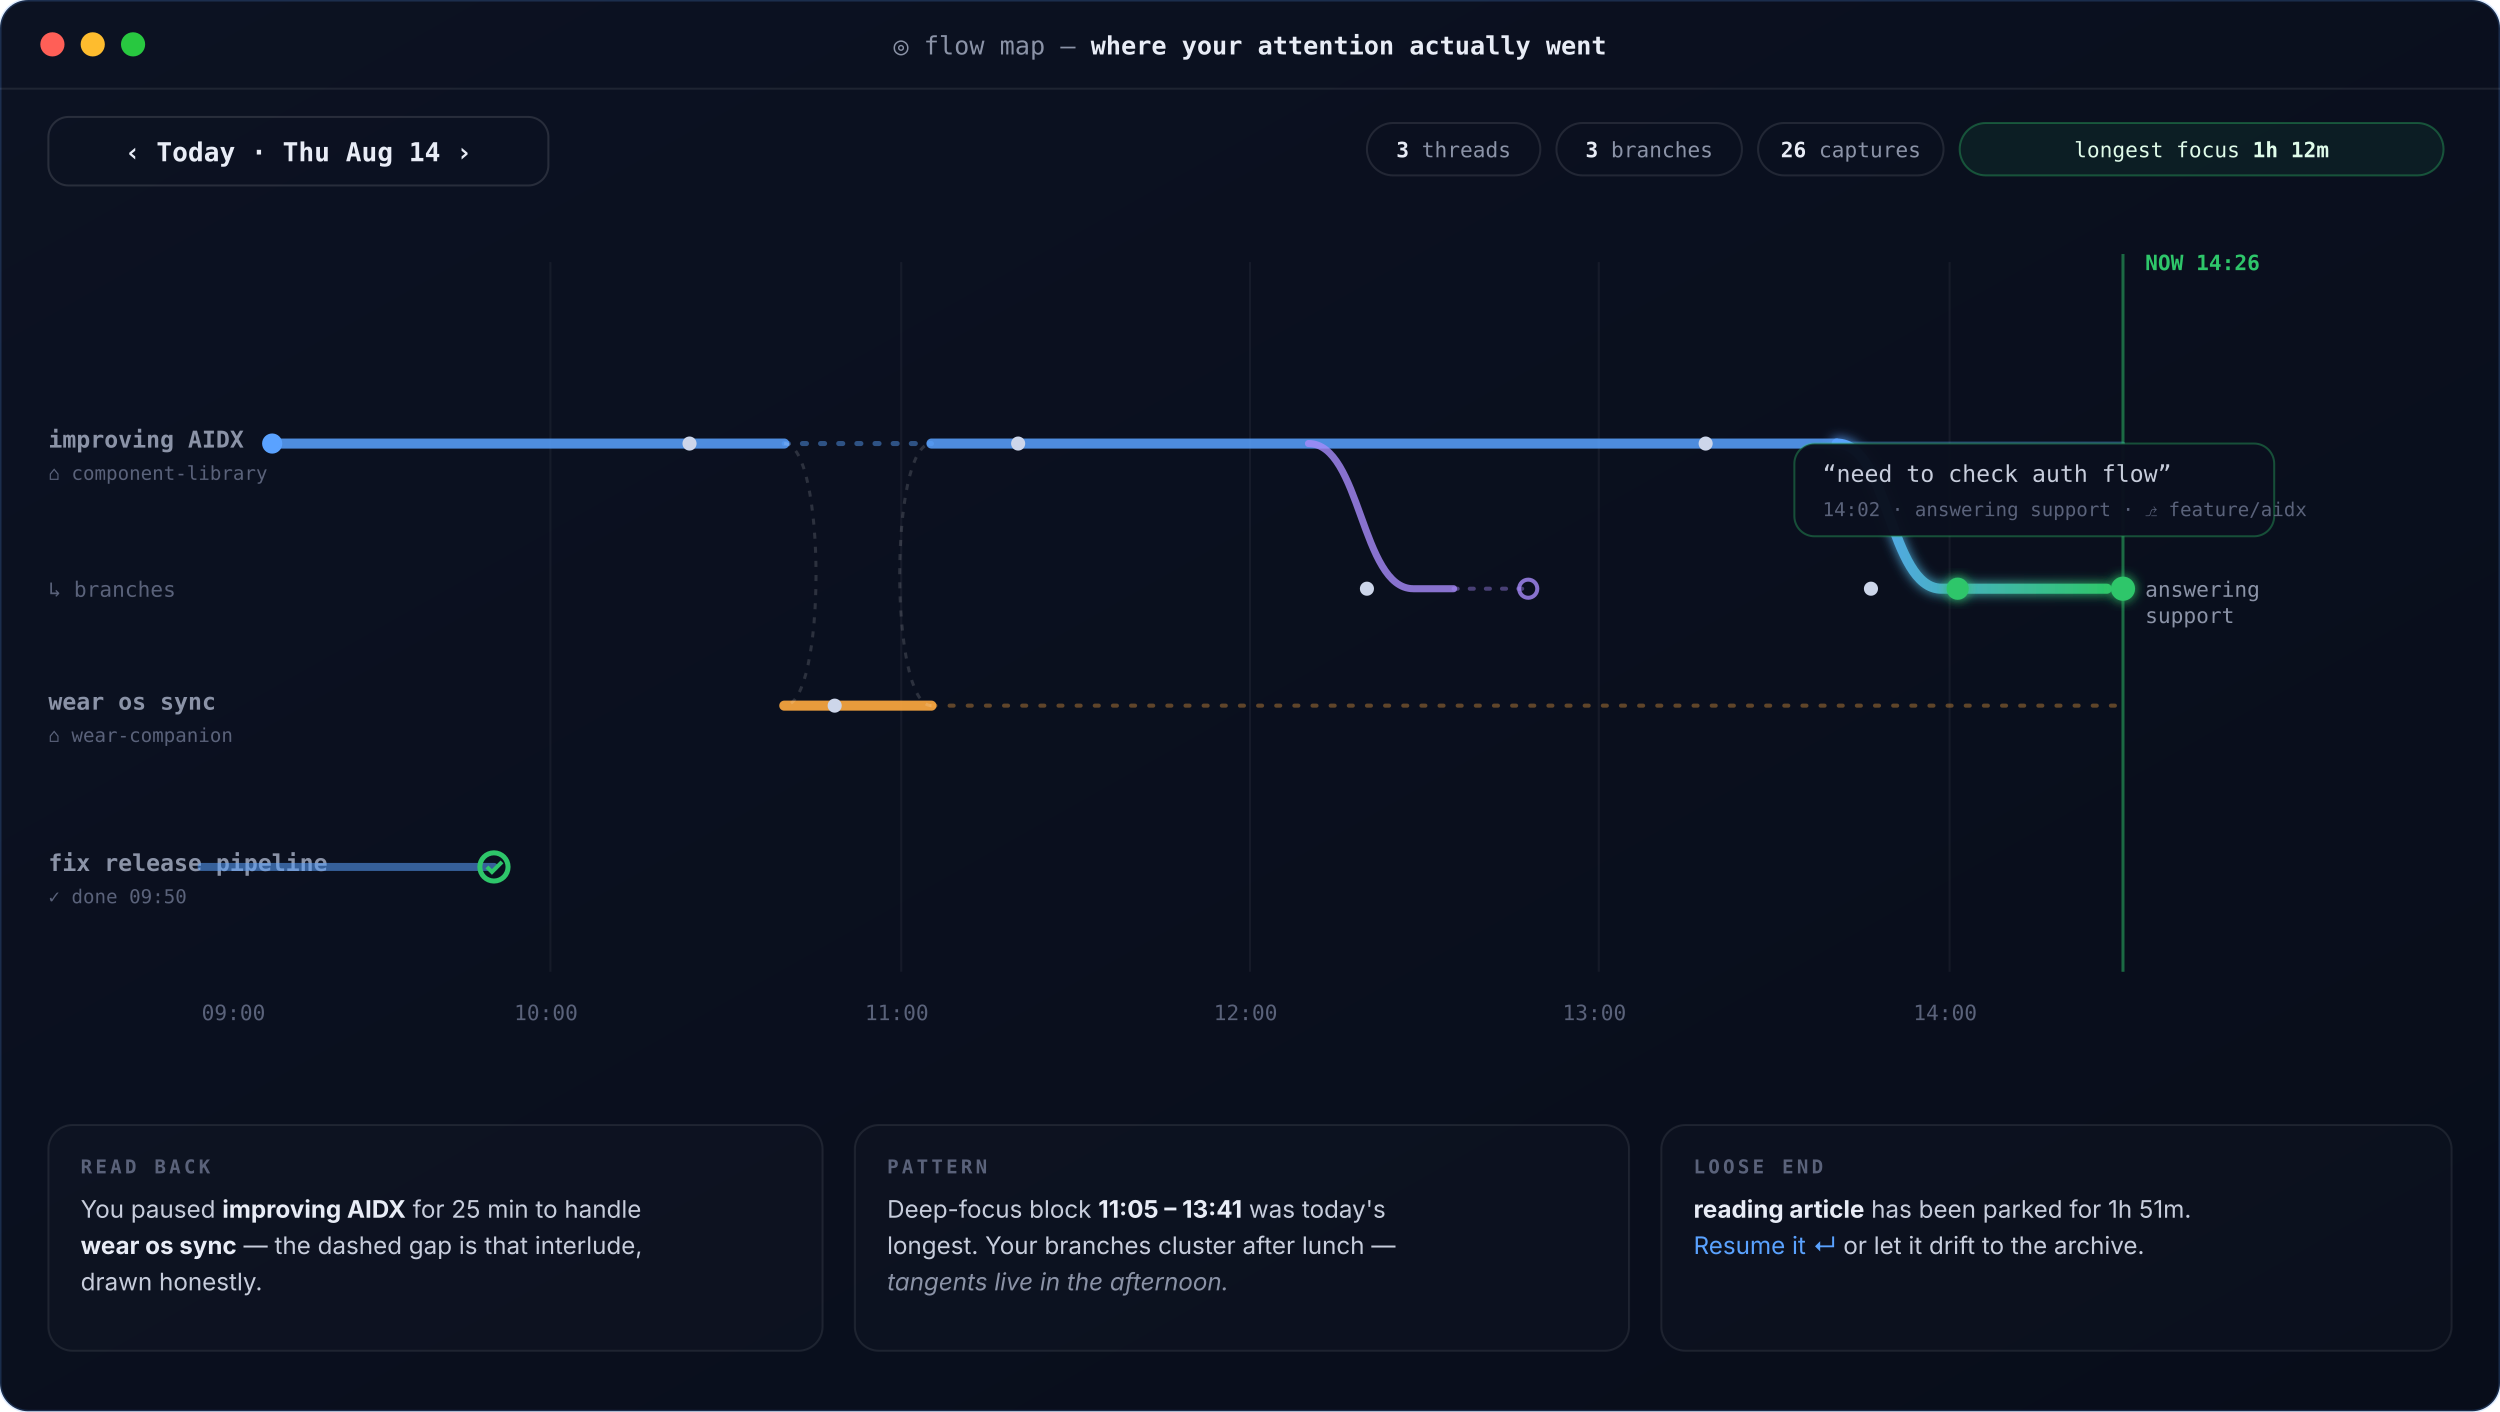
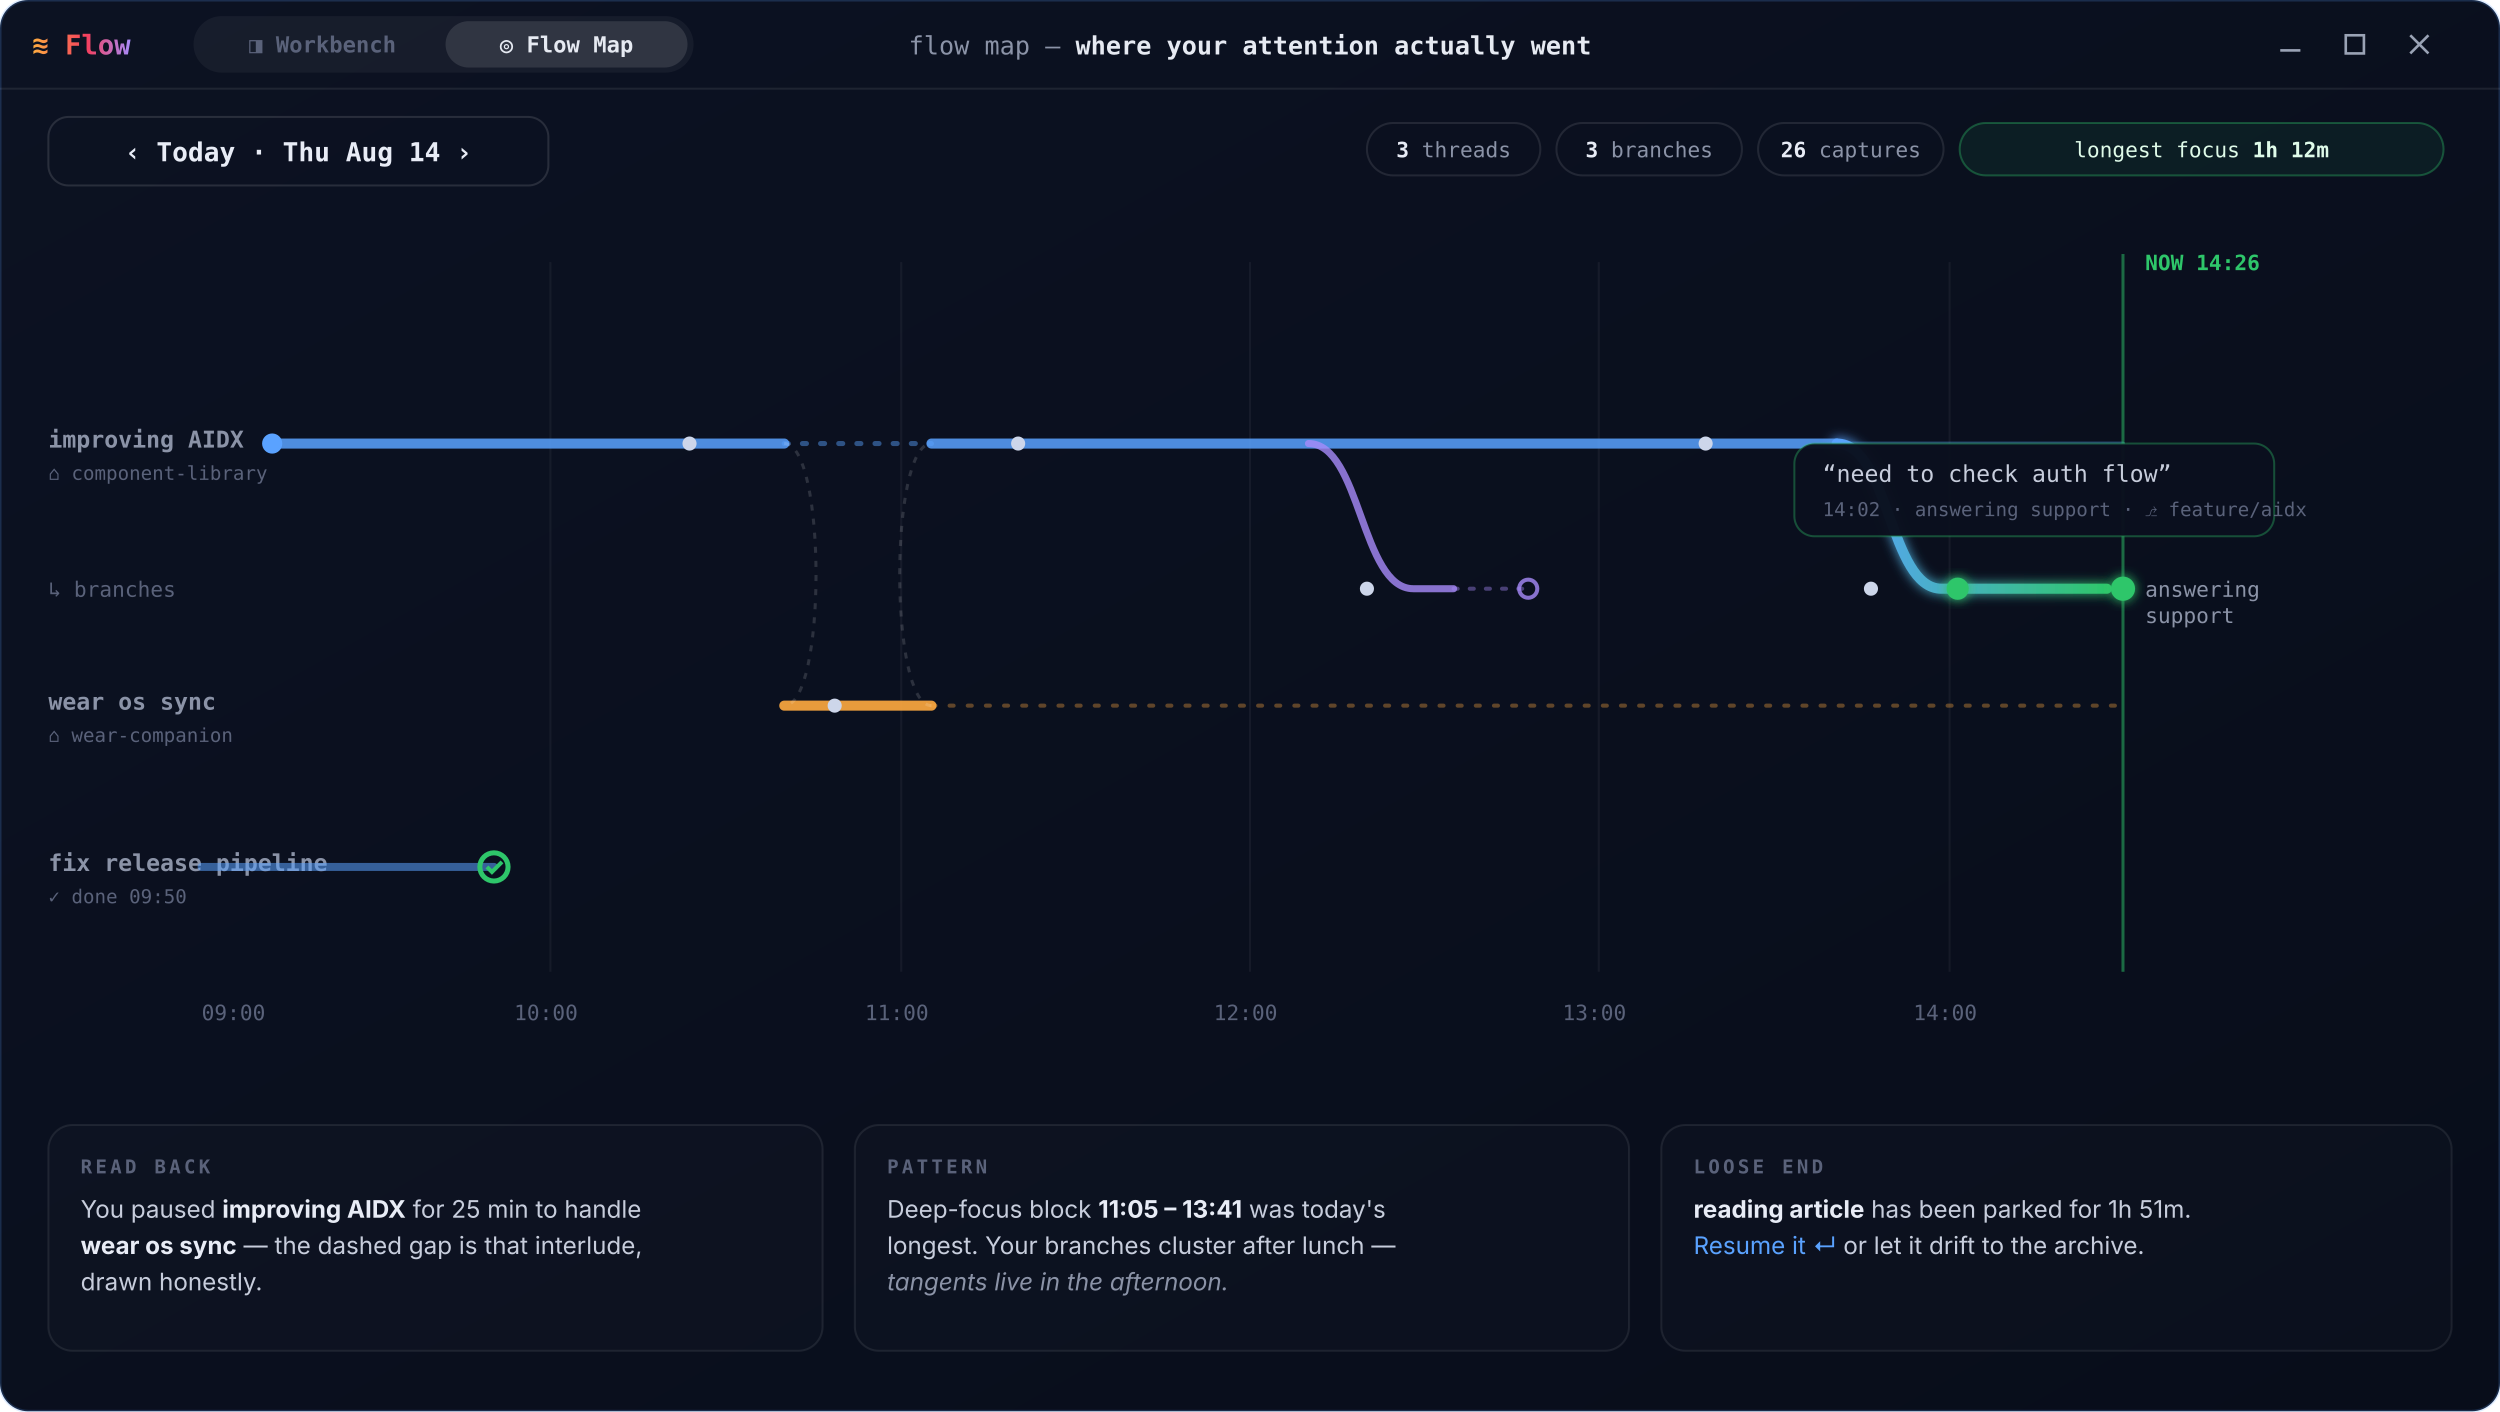
<svg xmlns="http://www.w3.org/2000/svg" width="1240" height="700" viewBox="0 0 1240 700" font-family="-apple-system,'Segoe UI',Helvetica,Arial,sans-serif" role="img" aria-labelledby="t">
  <defs>
    <linearGradient id="bg" x1="0" y1="0" x2="1" y2="1">
      <stop offset="0%" stop-color="#0c1222" />
      <stop offset="100%" stop-color="#080d1a" />
    </linearGradient>
    <linearGradient id="gsup" x1="0" y1="0" x2="1" y2="0">
      <stop offset="0%" stop-color="#5aa2ff" />
      <stop offset="100%" stop-color="#2ec66a" />
+     </linearGradient>
+     <linearGradient id="brand" x1="0" y1="0" x2="1" y2="0">
+       <stop offset="0%" stop-color="#ffaa40" />
+       <stop offset="55%" stop-color="#f43f5e" />
+       <stop offset="100%" stop-color="#a78bfa" />
    </linearGradient>
    <filter id="soft" x="-40%" y="-40%" width="180%" height="180%">
      <feGaussianBlur stdDeviation="3" result="b" />
      <feMerge>
        <feMergeNode in="b" />
        <feMergeNode in="SourceGraphic" />
      </feMerge>
    </filter>
  </defs>
  <rect width="1240" height="700" rx="14" fill="url(#bg)" stroke="rgba(90,162,255,.2)" stroke-width="1.5" />
  <line x1="0" y1="44" x2="1240" y2="44" stroke="rgba(255,255,255,.08)" />
-   <circle cx="26" cy="22" r="6" fill="#ff5f57" />
-   <circle cx="46" cy="22" r="6" fill="#febc2e" />
-   <circle cx="66" cy="22" r="6" fill="#28c840" />
-   <text x="620" y="27" text-anchor="middle" font-family="Menlo,monospace" font-size="12.5" fill="#8b93a7">◎ flow map — <tspan fill="#e8ecf6" font-weight="700">where your attention actually went</tspan>
+   <text x="16" y="27" font-family="Menlo,monospace" font-size="13.5" font-weight="800" fill="url(#brand)">≋ Flow</text>
+   <rect x="96" y="8" width="248" height="28" rx="14" fill="rgba(255,255,255,.05)" />
+   <rect x="221" y="10.5" width="120" height="23" rx="11.5" fill="rgba(255,255,255,.11)" />
+   <text x="160" y="26" text-anchor="middle" font-family="Menlo,monospace" font-size="11" fill="#5a627a" font-weight="600">◨ Workbench</text>
+   <text x="281" y="26" text-anchor="middle" font-family="Menlo,monospace" font-size="11" fill="#e6eaf2" font-weight="700">◎ Flow Map</text>
+   <text x="620" y="27" text-anchor="middle" font-family="Menlo,monospace" font-size="12.5" fill="#8b93a7">flow map — <tspan fill="#e6eaf2" font-weight="700">where your attention actually went</tspan>
  </text>
+   <g stroke="#9aa3b5" stroke-width="1.3" fill="none">
+     <line x1="1131" y1="25" x2="1141" y2="25" />
+     <rect x="1163.5" y="17.5" width="9" height="9" />
+     <path d="M1195.5 17.5 l9 9 M1204.5 17.5 l-9 9" />
+   </g>
  <rect x="24" y="58" width="248" height="34" rx="10" fill="none" stroke="rgba(255,255,255,.12)" />
  <text x="148" y="80" text-anchor="middle" font-family="Menlo,monospace" font-size="13" fill="#e8ecf6" font-weight="650">‹  Today · Thu Aug 14  ›</text>
  <g font-family="Menlo,monospace" font-size="10.5">
    <rect x="678" y="61" width="86" height="26" rx="13" fill="none" stroke="rgba(255,255,255,.1)" />
    <text x="721" y="78" text-anchor="middle" fill="#8b93a7">
      <tspan fill="#e8ecf6" font-weight="700">3</tspan> threads</text>
    <rect x="772" y="61" width="92" height="26" rx="13" fill="none" stroke="rgba(255,255,255,.1)" />
    <text x="818" y="78" text-anchor="middle" fill="#8b93a7">
      <tspan fill="#e8ecf6" font-weight="700">3</tspan> branches</text>
    <rect x="872" y="61" width="92" height="26" rx="13" fill="none" stroke="rgba(255,255,255,.1)" />
    <text x="918" y="78" text-anchor="middle" fill="#8b93a7">
      <tspan fill="#e8ecf6" font-weight="700">26</tspan> captures</text>
    <rect x="972" y="61" width="240" height="26" rx="13" fill="rgba(46,198,106,.08)" stroke="rgba(46,198,106,.35)" />
    <text x="1092" y="78" text-anchor="middle" fill="#dffbe9">longest focus <tspan font-weight="700">1h 12m</tspan>
    </text>
  </g>
  <g font-family="Menlo,monospace" font-size="11.5" fill="#8b93a7" font-weight="600">
    <text x="24" y="222">improving AIDX</text>
    <text x="24" y="238" font-size="9.5" fill="#5a627a" font-weight="500">⌂ component-library</text>
    <text x="24" y="296" font-size="10.5" fill="#5a627a" font-weight="500">↳ branches</text>
    <text x="24" y="352">wear os sync</text>
    <text x="24" y="368" font-size="9.5" fill="#5a627a" font-weight="500">⌂ wear-companion</text>
    <text x="24" y="432">fix release pipeline</text>
    <text x="24" y="448" font-size="9.5" fill="#5a627a" font-weight="500">✓ done 09:50</text>
  </g>
  <g transform="translate(10,100)">
    <g stroke="rgba(255,255,255,.05)" stroke-width="1">
      <line x1="263" y1="30" x2="263" y2="382" />
      <line x1="437" y1="30" x2="437" y2="382" />
      <line x1="610" y1="30" x2="610" y2="382" />
      <line x1="783" y1="30" x2="783" y2="382" />
      <line x1="957" y1="30" x2="957" y2="382" />
    </g>
    <g font-family="Menlo,monospace" font-size="10.5" fill="#5a627a">
      <text x="90" y="406">09:00</text>
      <text x="245" y="406">10:00</text>
      <text x="419" y="406">11:00</text>
      <text x="592" y="406">12:00</text>
      <text x="765" y="406">13:00</text>
      <text x="939" y="406">14:00</text>
    </g>
    <path d="M90 330 L235 330" stroke="#5aa2ff" stroke-opacity=".55" stroke-width="4" stroke-linecap="round" />
    <circle cx="235" cy="330" r="7" fill="none" stroke="#2ec66a" stroke-width="2.5" />
    <path d="M231.5 330 l2.5 2.5 l5 -5" stroke="#2ec66a" stroke-width="2" fill="none" />
    <path d="M125 120 L379 120" stroke="#5aa2ff" stroke-width="5" stroke-linecap="round" stroke-opacity=".85" />
    <path d="M379 120 L452 120" stroke="#5aa2ff" stroke-width="2.5" stroke-dasharray="2 7" stroke-opacity=".45" stroke-linecap="round" />
    <path d="M452 120 L901 120" stroke="#5aa2ff" stroke-width="5" stroke-linecap="round" stroke-opacity=".85" />
    <path d="M901 120 L1043 120" stroke="#5aa2ff" stroke-width="2" stroke-opacity=".35" stroke-linecap="round" />
    <path d="M639 120 C665 120 665 192 691 192 L711 192" stroke="#a78bfa" stroke-width="3.5" fill="none" stroke-opacity=".8" stroke-linecap="round" />
    <path d="M711 192 L748 192" stroke="#a78bfa" stroke-width="2" stroke-dasharray="2 6" stroke-opacity=".4" stroke-linecap="round" />
    <circle cx="748" cy="192" r="4.5" fill="none" stroke="#a78bfa" stroke-width="2" stroke-opacity=".8" />
    <path d="M901 120 C927 120 927 192 953 192 L1035 192" stroke="url(#gsup)" stroke-width="5" fill="none" stroke-linecap="round" filter="url(#soft)" />
    <path d="M379 250 L452 250" stroke="#ffaa40" stroke-width="5" stroke-linecap="round" stroke-opacity=".9" />
    <path d="M452 250 L1043 250" stroke="#ffaa40" stroke-width="2" stroke-dasharray="2 7" stroke-opacity=".35" stroke-linecap="round" />
    <path d="M379 120 C400 120 400 250 379 250" stroke="rgba(255,255,255,.14)" stroke-width="1.5" fill="none" stroke-dasharray="3 4" />
    <path d="M452 250 C431 250 431 120 452 120" stroke="rgba(255,255,255,.14)" stroke-width="1.5" fill="none" stroke-dasharray="3 4" />
    <circle cx="125" cy="120" r="5" fill="#5aa2ff" />
    <circle cx="332" cy="120" r="3.5" fill="#cdd6ea" />
    <circle cx="495" cy="120" r="3.5" fill="#cdd6ea" />
    <circle cx="668" cy="192" r="3.5" fill="#cdd6ea" />
    <circle cx="836" cy="120" r="3.5" fill="#cdd6ea" />
    <circle cx="918" cy="192" r="3.5" fill="#cdd6ea" />
    <circle cx="961" cy="192" r="5.5" fill="#2ec66a" filter="url(#soft)" />
    <circle cx="404" cy="250" r="3.5" fill="#cdd6ea" />
    <line x1="1043" y1="26" x2="1043" y2="382" stroke="#2ec66a" stroke-opacity=".5" stroke-width="1.5" />
    <circle cx="1043" cy="192" r="6" fill="#2ec66a" filter="url(#soft)" />
    <text x="1054" y="34" font-family="Menlo,monospace" font-size="10.5" fill="#2ec66a" font-weight="700">NOW 14:26</text>
    <text x="1054" y="196" font-family="Menlo,monospace" font-size="10.5" fill="#8b93a7">answering</text>
    <text x="1054" y="209" font-family="Menlo,monospace" font-size="10.5" fill="#8b93a7">support</text>
    <rect x="880" y="120" width="238" height="46" rx="10" fill="rgba(11,16,30,.97)" stroke="rgba(46,198,106,.35)" />
    <text x="894" y="139" font-family="Menlo,monospace" font-size="11.5" fill="#c7cddc">“need to check auth flow”</text>
    <text x="894" y="156" font-family="Menlo,monospace" font-size="9.5" fill="#5a627a">14:02 · answering support · ⎇ feature/aidx</text>
  </g>
  <g font-family="Menlo,monospace">
    <rect x="24" y="558" width="384" height="112" rx="12" fill="rgba(255,255,255,.015)" stroke="rgba(255,255,255,.08)" />
    <text x="40" y="582" font-size="9.5" letter-spacing="1.6" fill="#5a627a" font-weight="700">READ BACK</text>
    <text x="40" y="604" font-size="12" font-family="-apple-system,'Segoe UI',sans-serif" fill="#c7cddc">You paused <tspan font-weight="650" fill="#e8ecf6">improving AIDX</tspan> for 25 min to handle</text>
    <text x="40" y="622" font-size="12" font-family="-apple-system,'Segoe UI',sans-serif" fill="#c7cddc">
      <tspan font-weight="650" fill="#e8ecf6">wear os sync</tspan> — the dashed gap is that interlude,</text>
    <text x="40" y="640" font-size="12" font-family="-apple-system,'Segoe UI',sans-serif" fill="#c7cddc">drawn honestly.</text>
    <rect x="424" y="558" width="384" height="112" rx="12" fill="rgba(255,255,255,.015)" stroke="rgba(255,255,255,.08)" />
    <text x="440" y="582" font-size="9.5" letter-spacing="1.6" fill="#5a627a" font-weight="700">PATTERN</text>
    <text x="440" y="604" font-size="12" font-family="-apple-system,'Segoe UI',sans-serif" fill="#c7cddc">Deep-focus block <tspan font-weight="650" fill="#e8ecf6">11:05 – 13:41</tspan> was today's</text>
    <text x="440" y="622" font-size="12" font-family="-apple-system,'Segoe UI',sans-serif" fill="#c7cddc">longest. Your branches cluster after lunch —</text>
    <text x="440" y="640" font-size="12" font-family="-apple-system,'Segoe UI',sans-serif" fill="#8b93a7" font-style="italic">tangents live in the afternoon.</text>
    <rect x="824" y="558" width="392" height="112" rx="12" fill="rgba(255,255,255,.015)" stroke="rgba(255,255,255,.08)" />
    <text x="840" y="582" font-size="9.5" letter-spacing="1.6" fill="#5a627a" font-weight="700">LOOSE END</text>
    <text x="840" y="604" font-size="12" font-family="-apple-system,'Segoe UI',sans-serif" fill="#c7cddc">
      <tspan font-weight="650" fill="#e8ecf6">reading article</tspan> has been parked for 1h 51m.</text>
    <text x="840" y="622" font-size="12" font-family="-apple-system,'Segoe UI',sans-serif" fill="#c7cddc">
      <tspan fill="#5aa2ff">Resume it ↵</tspan> or let it drift to the archive.</text>
  </g>
</svg>
